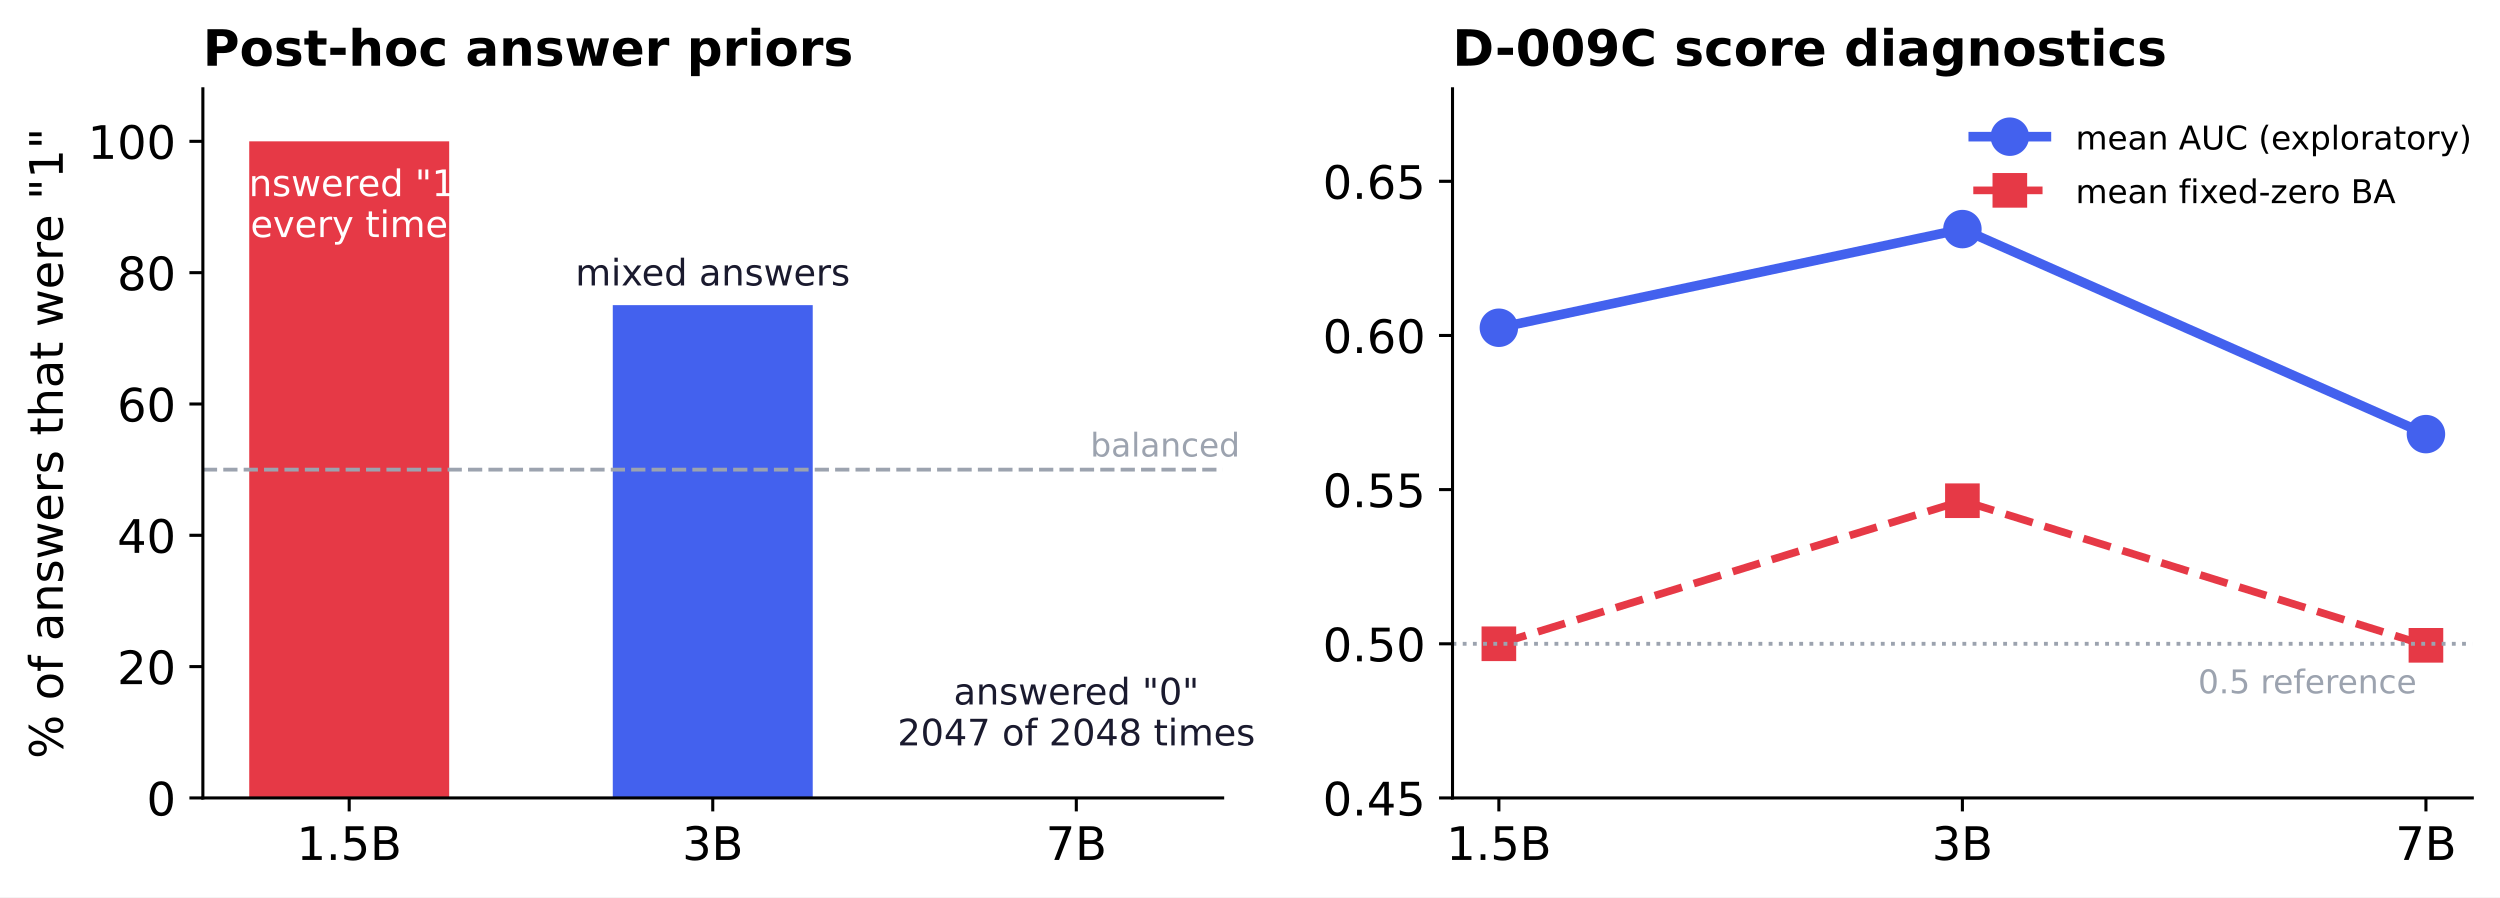
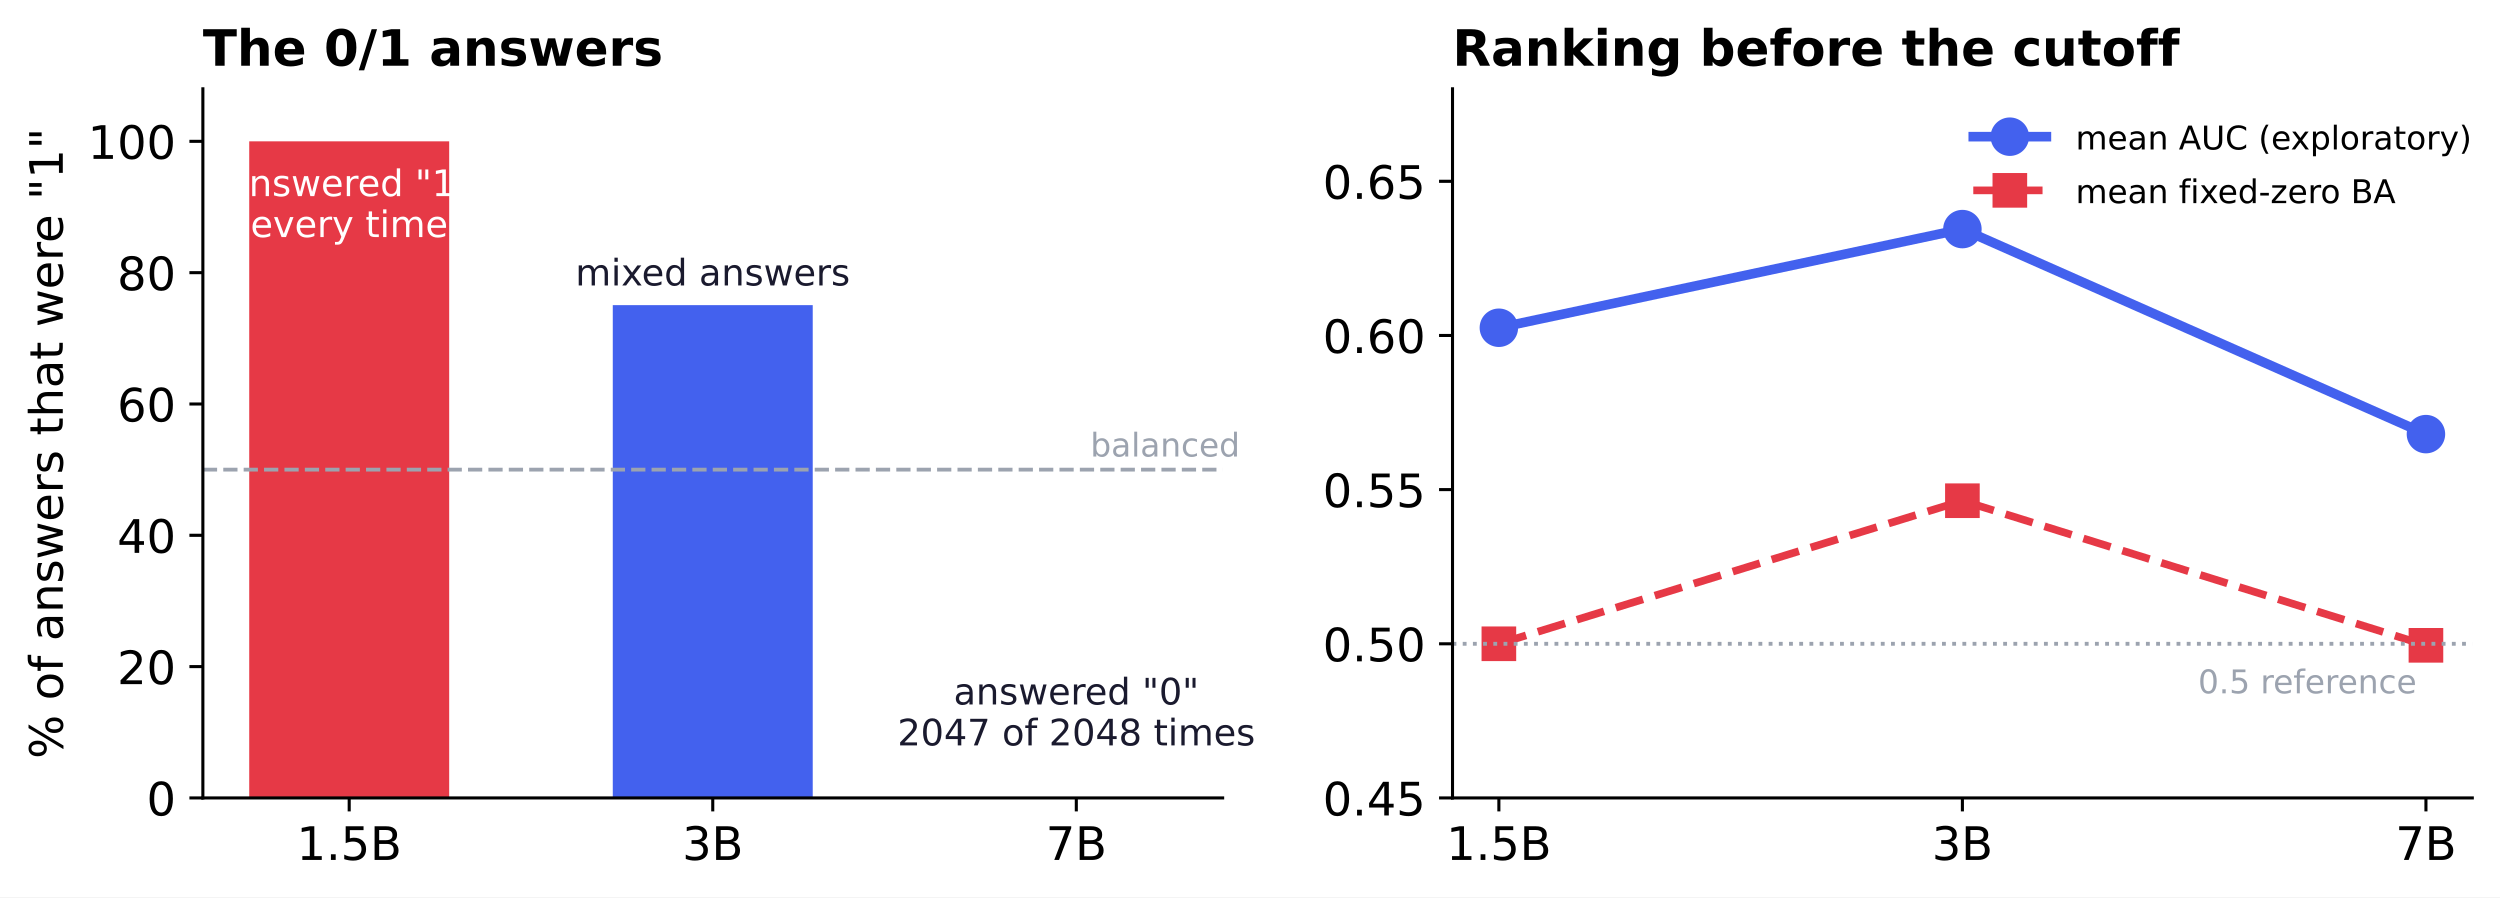
<svg xmlns="http://www.w3.org/2000/svg" xmlns:xlink="http://www.w3.org/1999/xlink" width="649.669pt" height="233.172pt" viewBox="0 0 649.669 233.172" version="1.1">
  <defs>
    <style type="text/css">*{stroke-linejoin: round; stroke-linecap: butt}</style>
  </defs>
  <g id="figure_1">
    <g id="patch_1">
      <path d="M 0 233.172  L 649.669 233.172  L 649.669 0  L 0 0  z " style="fill: #ffffff" />
    </g>
    <g id="axes_1">
      <g id="patch_2">
        <path d="M 52.719 207.358  L 317.726 207.358  L 317.726 23.078  L 52.719 23.078  z " style="fill: #ffffff" />
      </g>
      <g id="patch_3">
        <path d="M 64.765 207.358  L 116.727 207.358  L 116.727 36.728  L 64.765 36.728  z " clip-path="url(#pdf93536da9)" style="fill: #e63946" />
      </g>
      <g id="patch_4">
        <path d="M 159.241 207.358  L 211.203 207.358  L 211.203 79.3  L 159.241 79.3  z " clip-path="url(#pdf93536da9)" style="fill: #4361ee" />
      </g>
      <g id="patch_5">
        <path d="M 253.718 207.358  L 305.68 207.358  L 305.68 207.274  L 253.718 207.274  z " clip-path="url(#pdf93536da9)" style="fill: #e63946" />
      </g>
      <g id="matplotlib.axis_1">
        <g id="xtick_1">
          <g id="line2d_1">
            <defs>
              <path id="m0340fc46ed" d="M 0 0  L 0 3.5  " style="stroke: #000000; stroke-width: 0.8" />
            </defs>
            <g>
              <use xlink:href="#m0340fc46ed" x="90.746" y="207.358" style="stroke: #000000; stroke-width: 0.8" />
            </g>
          </g>
          <g id="text_1">
            <text style="font-size: 12px; font-family: 'DejaVu Sans'; text-anchor: middle" x="90.746" y="223.476" transform="rotate(-0 90.74557 223.4761)">1.5B</text>
          </g>
        </g>
        <g id="xtick_2">
          <g id="line2d_2">
            <g>
              <use xlink:href="#m0340fc46ed" x="185.222" y="207.358" style="stroke: #000000; stroke-width: 0.8" />
            </g>
          </g>
          <g id="text_2">
            <text style="font-size: 12px; font-family: 'DejaVu Sans'; text-anchor: middle" x="185.222" y="223.476" transform="rotate(-0 185.2222 223.4761)">3B</text>
          </g>
        </g>
        <g id="xtick_3">
          <g id="line2d_3">
            <g>
              <use xlink:href="#m0340fc46ed" x="279.699" y="207.358" style="stroke: #000000; stroke-width: 0.8" />
            </g>
          </g>
          <g id="text_3">
            <text style="font-size: 12px; font-family: 'DejaVu Sans'; text-anchor: middle" x="279.699" y="223.476" transform="rotate(-0 279.6987 223.4761)">7B</text>
          </g>
        </g>
      </g>
      <g id="matplotlib.axis_2">
        <g id="ytick_1">
          <g id="line2d_4">
            <defs>
              <path id="m5126b27e45" d="M 0 0  L -3.5 0  " style="stroke: #000000; stroke-width: 0.8" />
            </defs>
            <g>
              <use xlink:href="#m5126b27e45" x="52.719" y="207.358" style="stroke: #000000; stroke-width: 0.8" />
            </g>
          </g>
          <g id="text_4">
            <text style="font-size: 12px; font-family: 'DejaVu Sans'; text-anchor: end" x="45.719" y="211.917" transform="rotate(-0 45.71875 211.917)">0</text>
          </g>
        </g>
        <g id="ytick_2">
          <g id="line2d_5">
            <g>
              <use xlink:href="#m5126b27e45" x="52.719" y="173.232" style="stroke: #000000; stroke-width: 0.8" />
            </g>
          </g>
          <g id="text_5">
            <text style="font-size: 12px; font-family: 'DejaVu Sans'; text-anchor: end" x="45.719" y="177.791" transform="rotate(-0 45.71875 177.7911)">20</text>
          </g>
        </g>
        <g id="ytick_3">
          <g id="line2d_6">
            <g>
              <use xlink:href="#m5126b27e45" x="52.719" y="139.106" style="stroke: #000000; stroke-width: 0.8" />
            </g>
          </g>
          <g id="text_6">
            <text style="font-size: 12px; font-family: 'DejaVu Sans'; text-anchor: end" x="45.719" y="143.665" transform="rotate(-0 45.71875 143.6652)">40</text>
          </g>
        </g>
        <g id="ytick_4">
          <g id="line2d_7">
            <g>
              <use xlink:href="#m5126b27e45" x="52.719" y="104.98" style="stroke: #000000; stroke-width: 0.8" />
            </g>
          </g>
          <g id="text_7">
            <text style="font-size: 12px; font-family: 'DejaVu Sans'; text-anchor: end" x="45.719" y="109.539" transform="rotate(-0 45.71875 109.5393)">60</text>
          </g>
        </g>
        <g id="ytick_5">
          <g id="line2d_8">
            <g>
              <use xlink:href="#m5126b27e45" x="52.719" y="70.854" style="stroke: #000000; stroke-width: 0.8" />
            </g>
          </g>
          <g id="text_8">
            <text style="font-size: 12px; font-family: 'DejaVu Sans'; text-anchor: end" x="45.719" y="75.413" transform="rotate(-0 45.71875 75.41333)">80</text>
          </g>
        </g>
        <g id="ytick_6">
          <g id="line2d_9">
            <g>
              <use xlink:href="#m5126b27e45" x="52.719" y="36.728" style="stroke: #000000; stroke-width: 0.8" />
            </g>
          </g>
          <g id="text_9">
            <text style="font-size: 12px; font-family: 'DejaVu Sans'; text-anchor: end" x="45.719" y="41.287" transform="rotate(-0 45.71875 41.2874)">100</text>
          </g>
        </g>
        <g id="text_10">
          <text style="font-size: 12px; font-family: 'DejaVu Sans'; text-anchor: middle" x="16.318" y="115.218" transform="rotate(-90 16.31812 115.218)">% of answers that were "1"</text>
        </g>
      </g>
      <g id="line2d_10">
        <path d="M 52.719 122.043  L 317.726 122.043  " clip-path="url(#pdf93536da9)" style="fill: none; stroke-dasharray: 3.7,1.6; stroke-dashoffset: 0; stroke: #9ca3af" />
      </g>
      <g id="patch_6">
        <path d="M 52.719 207.358  L 52.719 23.078  " style="fill: none; stroke: #000000; stroke-width: 0.8; stroke-linejoin: miter; stroke-linecap: square" />
      </g>
      <g id="patch_7">
        <path d="M 52.719 207.358  L 317.726 207.358  " style="fill: none; stroke: #000000; stroke-width: 0.8; stroke-linejoin: miter; stroke-linecap: square" />
      </g>
      <g id="text_11">
        <text style="font-size: 9.5px; font-family: 'DejaVu Sans'; text-anchor: middle; fill: #ffffff" x="90.746" y="50.972">answered "1"</text>
        <text style="font-size: 9.5px; font-family: 'DejaVu Sans'; text-anchor: middle; fill: #ffffff" x="90.746" y="61.609">every time</text>
      </g>
      <g id="text_12">
        <text style="font-size: 9.5px; font-family: 'DejaVu Sans'; text-anchor: middle; fill: #1a1a2e" x="185.222" y="74.182" transform="rotate(-0 185.2222 74.18154)">mixed answers</text>
      </g>
      <g id="text_13">
        <text style="font-size: 9.5px; font-family: 'DejaVu Sans'; fill: #1a1a2e" transform="translate(247.8099 183.0697)">answered "0"</text>
        <text style="font-size: 9.5px; font-family: 'DejaVu Sans'; fill: #1a1a2e" transform="translate(233.2081 193.7076)">2047 of 2048 times</text>
      </g>
      <g id="text_14">
        <text style="font-size: 8.5px; font-family: 'DejaVu Sans'; text-anchor: end; fill: #9ca3af" x="322.213" y="118.631" transform="rotate(-0 322.2132 118.6306)">balanced</text>
      </g>
      <g id="text_15">
-         <text style="font-weight: 700; font-size: 13px; font-family: 'DejaVu Sans'; text-anchor: start" x="52.719" y="17.078" transform="rotate(-0 52.71875 17.07797)">Post-hoc answer priors</text>
+         <text style="font-weight: 700; font-size: 13px; font-family: 'DejaVu Sans'; text-anchor: start" x="52.719" y="17.078" transform="rotate(-0 52.71875 17.07797)">The 0/1 answers</text>
      </g>
    </g>
    <g id="axes_2">
      <g id="patch_8">
        <path d="M 377.462 207.358  L 642.469 207.358  L 642.469 23.078  L 377.462 23.078  z " style="fill: #ffffff" />
      </g>
      <g id="matplotlib.axis_3">
        <g id="xtick_4">
          <g id="line2d_11">
            <g>
              <use xlink:href="#m0340fc46ed" x="389.508" y="207.358" style="stroke: #000000; stroke-width: 0.8" />
            </g>
          </g>
          <g id="text_16">
            <text style="font-size: 12px; font-family: 'DejaVu Sans'; text-anchor: middle" x="389.508" y="223.476" transform="rotate(-0 389.5077 223.4761)">1.5B</text>
          </g>
        </g>
        <g id="xtick_5">
          <g id="line2d_12">
            <g>
              <use xlink:href="#m0340fc46ed" x="509.965" y="207.358" style="stroke: #000000; stroke-width: 0.8" />
            </g>
          </g>
          <g id="text_17">
            <text style="font-size: 12px; font-family: 'DejaVu Sans'; text-anchor: middle" x="509.965" y="223.476" transform="rotate(-0 509.9653 223.4761)">3B</text>
          </g>
        </g>
        <g id="xtick_6">
          <g id="line2d_13">
            <g>
              <use xlink:href="#m0340fc46ed" x="630.423" y="207.358" style="stroke: #000000; stroke-width: 0.8" />
            </g>
          </g>
          <g id="text_18">
            <text style="font-size: 12px; font-family: 'DejaVu Sans'; text-anchor: middle" x="630.423" y="223.476" transform="rotate(-0 630.423 223.4761)">7B</text>
          </g>
        </g>
      </g>
      <g id="matplotlib.axis_4">
        <g id="ytick_7">
          <g id="line2d_14">
            <g>
              <use xlink:href="#m5126b27e45" x="377.462" y="207.358" style="stroke: #000000; stroke-width: 0.8" />
            </g>
          </g>
          <g id="text_19">
            <text style="font-size: 12px; font-family: 'DejaVu Sans'; text-anchor: end" x="370.462" y="211.917" transform="rotate(-0 370.4619 211.917)">0.45</text>
          </g>
        </g>
        <g id="ytick_8">
          <g id="line2d_15">
            <g>
              <use xlink:href="#m5126b27e45" x="377.462" y="167.297" style="stroke: #000000; stroke-width: 0.8" />
            </g>
          </g>
          <g id="text_20">
            <text style="font-size: 12px; font-family: 'DejaVu Sans'; text-anchor: end" x="370.462" y="171.856" transform="rotate(-0 370.4619 171.8562)">0.50</text>
          </g>
        </g>
        <g id="ytick_9">
          <g id="line2d_16">
            <g>
              <use xlink:href="#m5126b27e45" x="377.462" y="127.236" style="stroke: #000000; stroke-width: 0.8" />
            </g>
          </g>
          <g id="text_21">
            <text style="font-size: 12px; font-family: 'DejaVu Sans'; text-anchor: end" x="370.462" y="131.795" transform="rotate(-0 370.4619 131.7953)">0.55</text>
          </g>
        </g>
        <g id="ytick_10">
          <g id="line2d_17">
            <g>
              <use xlink:href="#m5126b27e45" x="377.462" y="87.175" style="stroke: #000000; stroke-width: 0.8" />
            </g>
          </g>
          <g id="text_22">
            <text style="font-size: 12px; font-family: 'DejaVu Sans'; text-anchor: end" x="370.462" y="91.734" transform="rotate(-0 370.4619 91.73442)">0.60</text>
          </g>
        </g>
        <g id="ytick_11">
          <g id="line2d_18">
            <g>
              <use xlink:href="#m5126b27e45" x="377.462" y="47.114" style="stroke: #000000; stroke-width: 0.8" />
            </g>
          </g>
          <g id="text_23">
            <text style="font-size: 12px; font-family: 'DejaVu Sans'; text-anchor: end" x="370.462" y="51.674" transform="rotate(-0 370.4619 51.67355)">0.65</text>
          </g>
        </g>
      </g>
      <g id="line2d_19">
        <path d="M 389.508 85.172  L 509.965 59.533  L 630.423 112.814  " clip-path="url(#pf17222ddf2)" style="fill: none; stroke: #4361ee; stroke-width: 2.5; stroke-linecap: square" />
        <defs>
          <path id="m871f6da165" d="M 0 4.5  C 1.193 4.5 2.338 4.026 3.182 3.182  C 4.026 2.338 4.5 1.193 4.5 0  C 4.5 -1.193 4.026 -2.338 3.182 -3.182  C 2.338 -4.026 1.193 -4.5 0 -4.5  C -1.193 -4.5 -2.338 -4.026 -3.182 -3.182  C -4.026 -2.338 -4.5 -1.193 -4.5 0  C -4.5 1.193 -4.026 2.338 -3.182 3.182  C -2.338 4.026 -1.193 4.5 0 4.5  z " style="stroke: #4361ee" />
        </defs>
        <g clip-path="url(#pf17222ddf2)">
          <use xlink:href="#m871f6da165" x="389.508" y="85.172" style="fill: #4361ee; stroke: #4361ee" />
          <use xlink:href="#m871f6da165" x="509.965" y="59.533" style="fill: #4361ee; stroke: #4361ee" />
          <use xlink:href="#m871f6da165" x="630.423" y="112.814" style="fill: #4361ee; stroke: #4361ee" />
        </g>
      </g>
      <g id="line2d_20">
        <path d="M 389.508 167.297  L 509.965 130.121  L 630.423 167.698  " clip-path="url(#pf17222ddf2)" style="fill: none; stroke-dasharray: 7.4,3.2; stroke-dashoffset: 0; stroke: #e63946; stroke-width: 2" />
        <defs>
          <path id="m88a301c6b0" d="M -4 4  L 4 4  L 4 -4  L -4 -4  z " style="stroke: #e63946; stroke-linejoin: miter" />
        </defs>
        <g clip-path="url(#pf17222ddf2)">
          <use xlink:href="#m88a301c6b0" x="389.508" y="167.297" style="fill: #e63946; stroke: #e63946; stroke-linejoin: miter" />
          <use xlink:href="#m88a301c6b0" x="509.965" y="130.121" style="fill: #e63946; stroke: #e63946; stroke-linejoin: miter" />
          <use xlink:href="#m88a301c6b0" x="630.423" y="167.698" style="fill: #e63946; stroke: #e63946; stroke-linejoin: miter" />
        </g>
      </g>
      <g id="line2d_21">
        <path d="M 377.462 167.297  L 642.469 167.297  " clip-path="url(#pf17222ddf2)" style="fill: none; stroke-dasharray: 1,1.65; stroke-dashoffset: 0; stroke: #9ca3af" />
      </g>
      <g id="patch_9">
        <path d="M 377.462 207.358  L 377.462 23.078  " style="fill: none; stroke: #000000; stroke-width: 0.8; stroke-linejoin: miter; stroke-linecap: square" />
      </g>
      <g id="patch_10">
        <path d="M 377.462 207.358  L 642.469 207.358  " style="fill: none; stroke: #000000; stroke-width: 0.8; stroke-linejoin: miter; stroke-linecap: square" />
      </g>
      <g id="text_24">
        <text style="font-size: 8.5px; font-family: 'DejaVu Sans'; text-anchor: end; fill: #9ca3af" x="628.014" y="180.166" transform="rotate(-0 628.0138 180.1655)">0.5 reference</text>
      </g>
      <g id="text_25">
-         <text style="font-weight: 700; font-size: 13px; font-family: 'DejaVu Sans'; text-anchor: start" x="377.462" y="17.078" transform="rotate(-0 377.4619 17.07797)">D-009C score diagnostics</text>
+         <text style="font-weight: 700; font-size: 13px; font-family: 'DejaVu Sans'; text-anchor: start" x="377.462" y="17.078" transform="rotate(-0 377.4619 17.07797)">Ranking before the cutoff</text>
      </g>
      <g id="legend_1">
        <g id="line2d_22">
          <path d="M 512.792 35.521  L 522.292 35.521  L 531.792 35.521  " style="fill: none; stroke: #4361ee; stroke-width: 2.5; stroke-linecap: square" />
          <g>
            <use xlink:href="#m871f6da165" x="522.292" y="35.521" style="fill: #4361ee; stroke: #4361ee" />
          </g>
        </g>
        <g id="text_26">
          <text style="font-size: 8.5px; font-family: 'DejaVu Sans'; text-anchor: start" x="539.392" y="38.846" transform="rotate(-0 539.3923 38.84648)">mean AUC (exploratory)</text>
        </g>
        <g id="line2d_23">
          <path d="M 512.792 49.466  L 522.292 49.466  L 531.792 49.466  " style="fill: none; stroke-dasharray: 7.4,3.2; stroke-dashoffset: 0; stroke: #e63946; stroke-width: 2" />
          <g>
            <use xlink:href="#m88a301c6b0" x="522.292" y="49.466" style="fill: #e63946; stroke: #e63946; stroke-linejoin: miter" />
          </g>
        </g>
        <g id="text_27">
          <text style="font-size: 8.5px; font-family: 'DejaVu Sans'; text-anchor: start" x="539.392" y="52.791" transform="rotate(-0 539.3923 52.7907)">mean fixed-zero BA</text>
        </g>
      </g>
    </g>
  </g>
  <defs>
    <clipPath id="pdf93536da9">
      <rect x="52.719" y="23.078" width="265.007" height="184.28" />
    </clipPath>
    <clipPath id="pf17222ddf2">
      <rect x="377.462" y="23.078" width="265.007" height="184.28" />
    </clipPath>
  </defs>
</svg>
